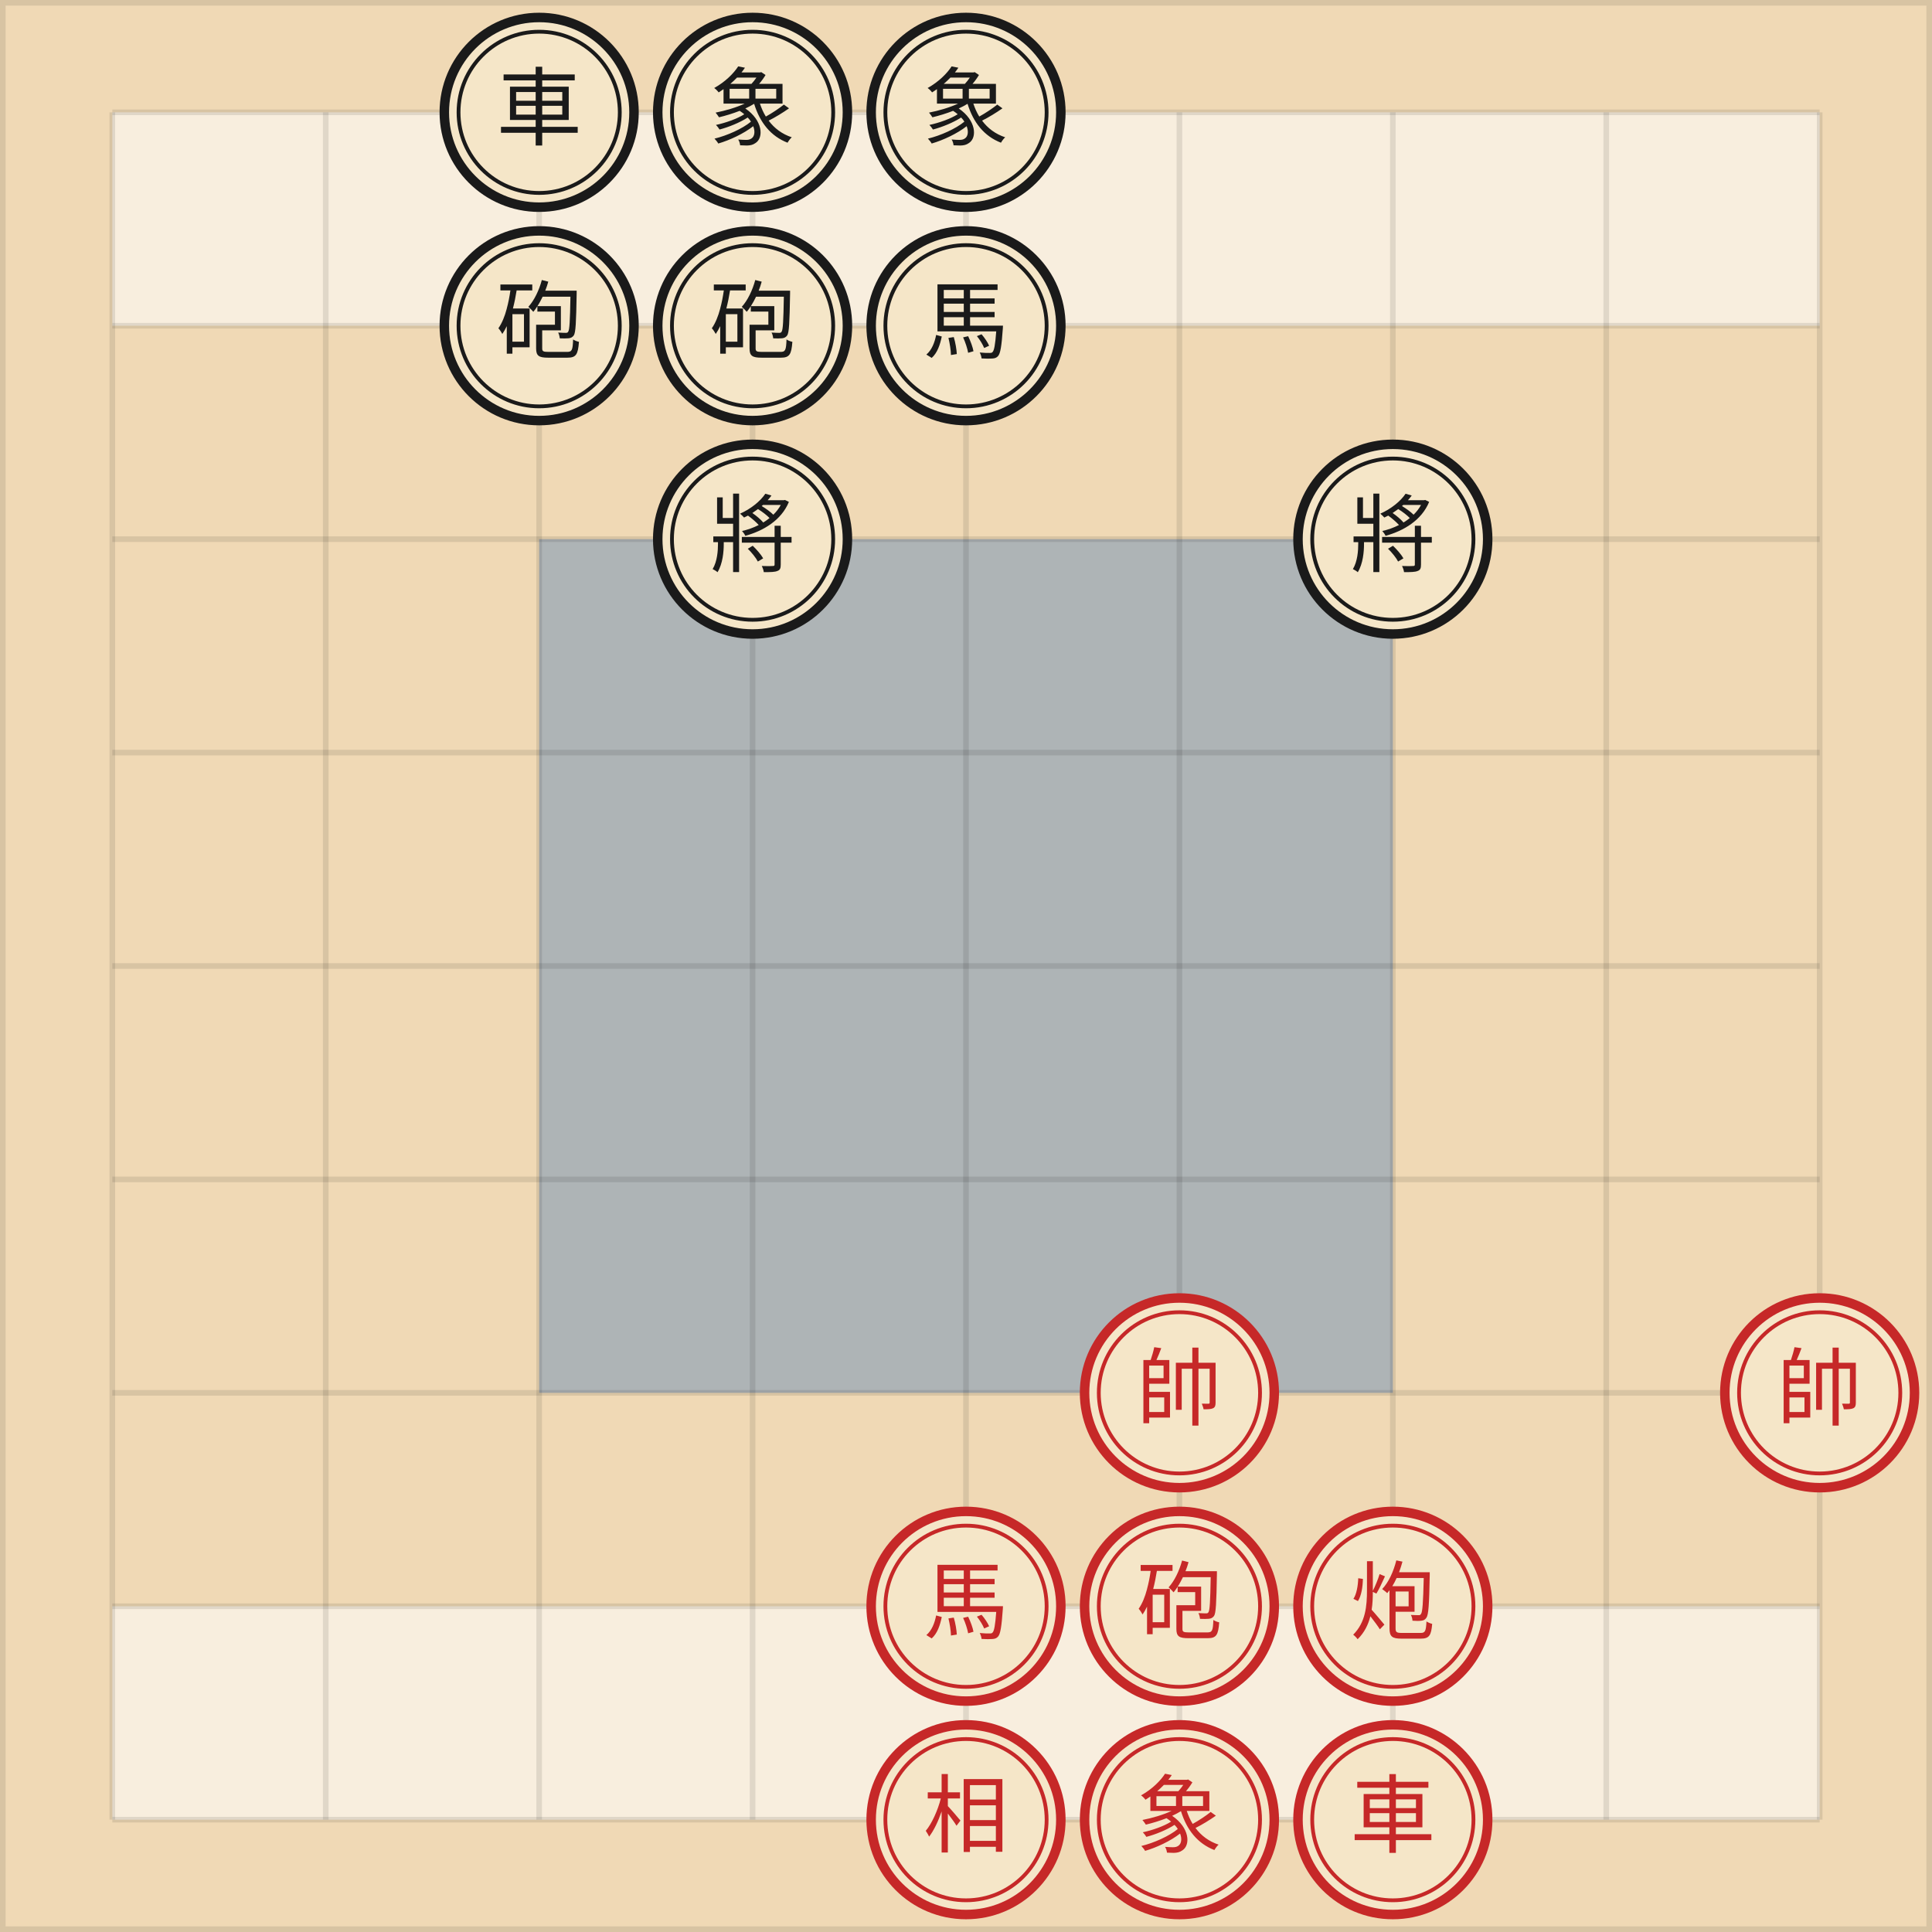
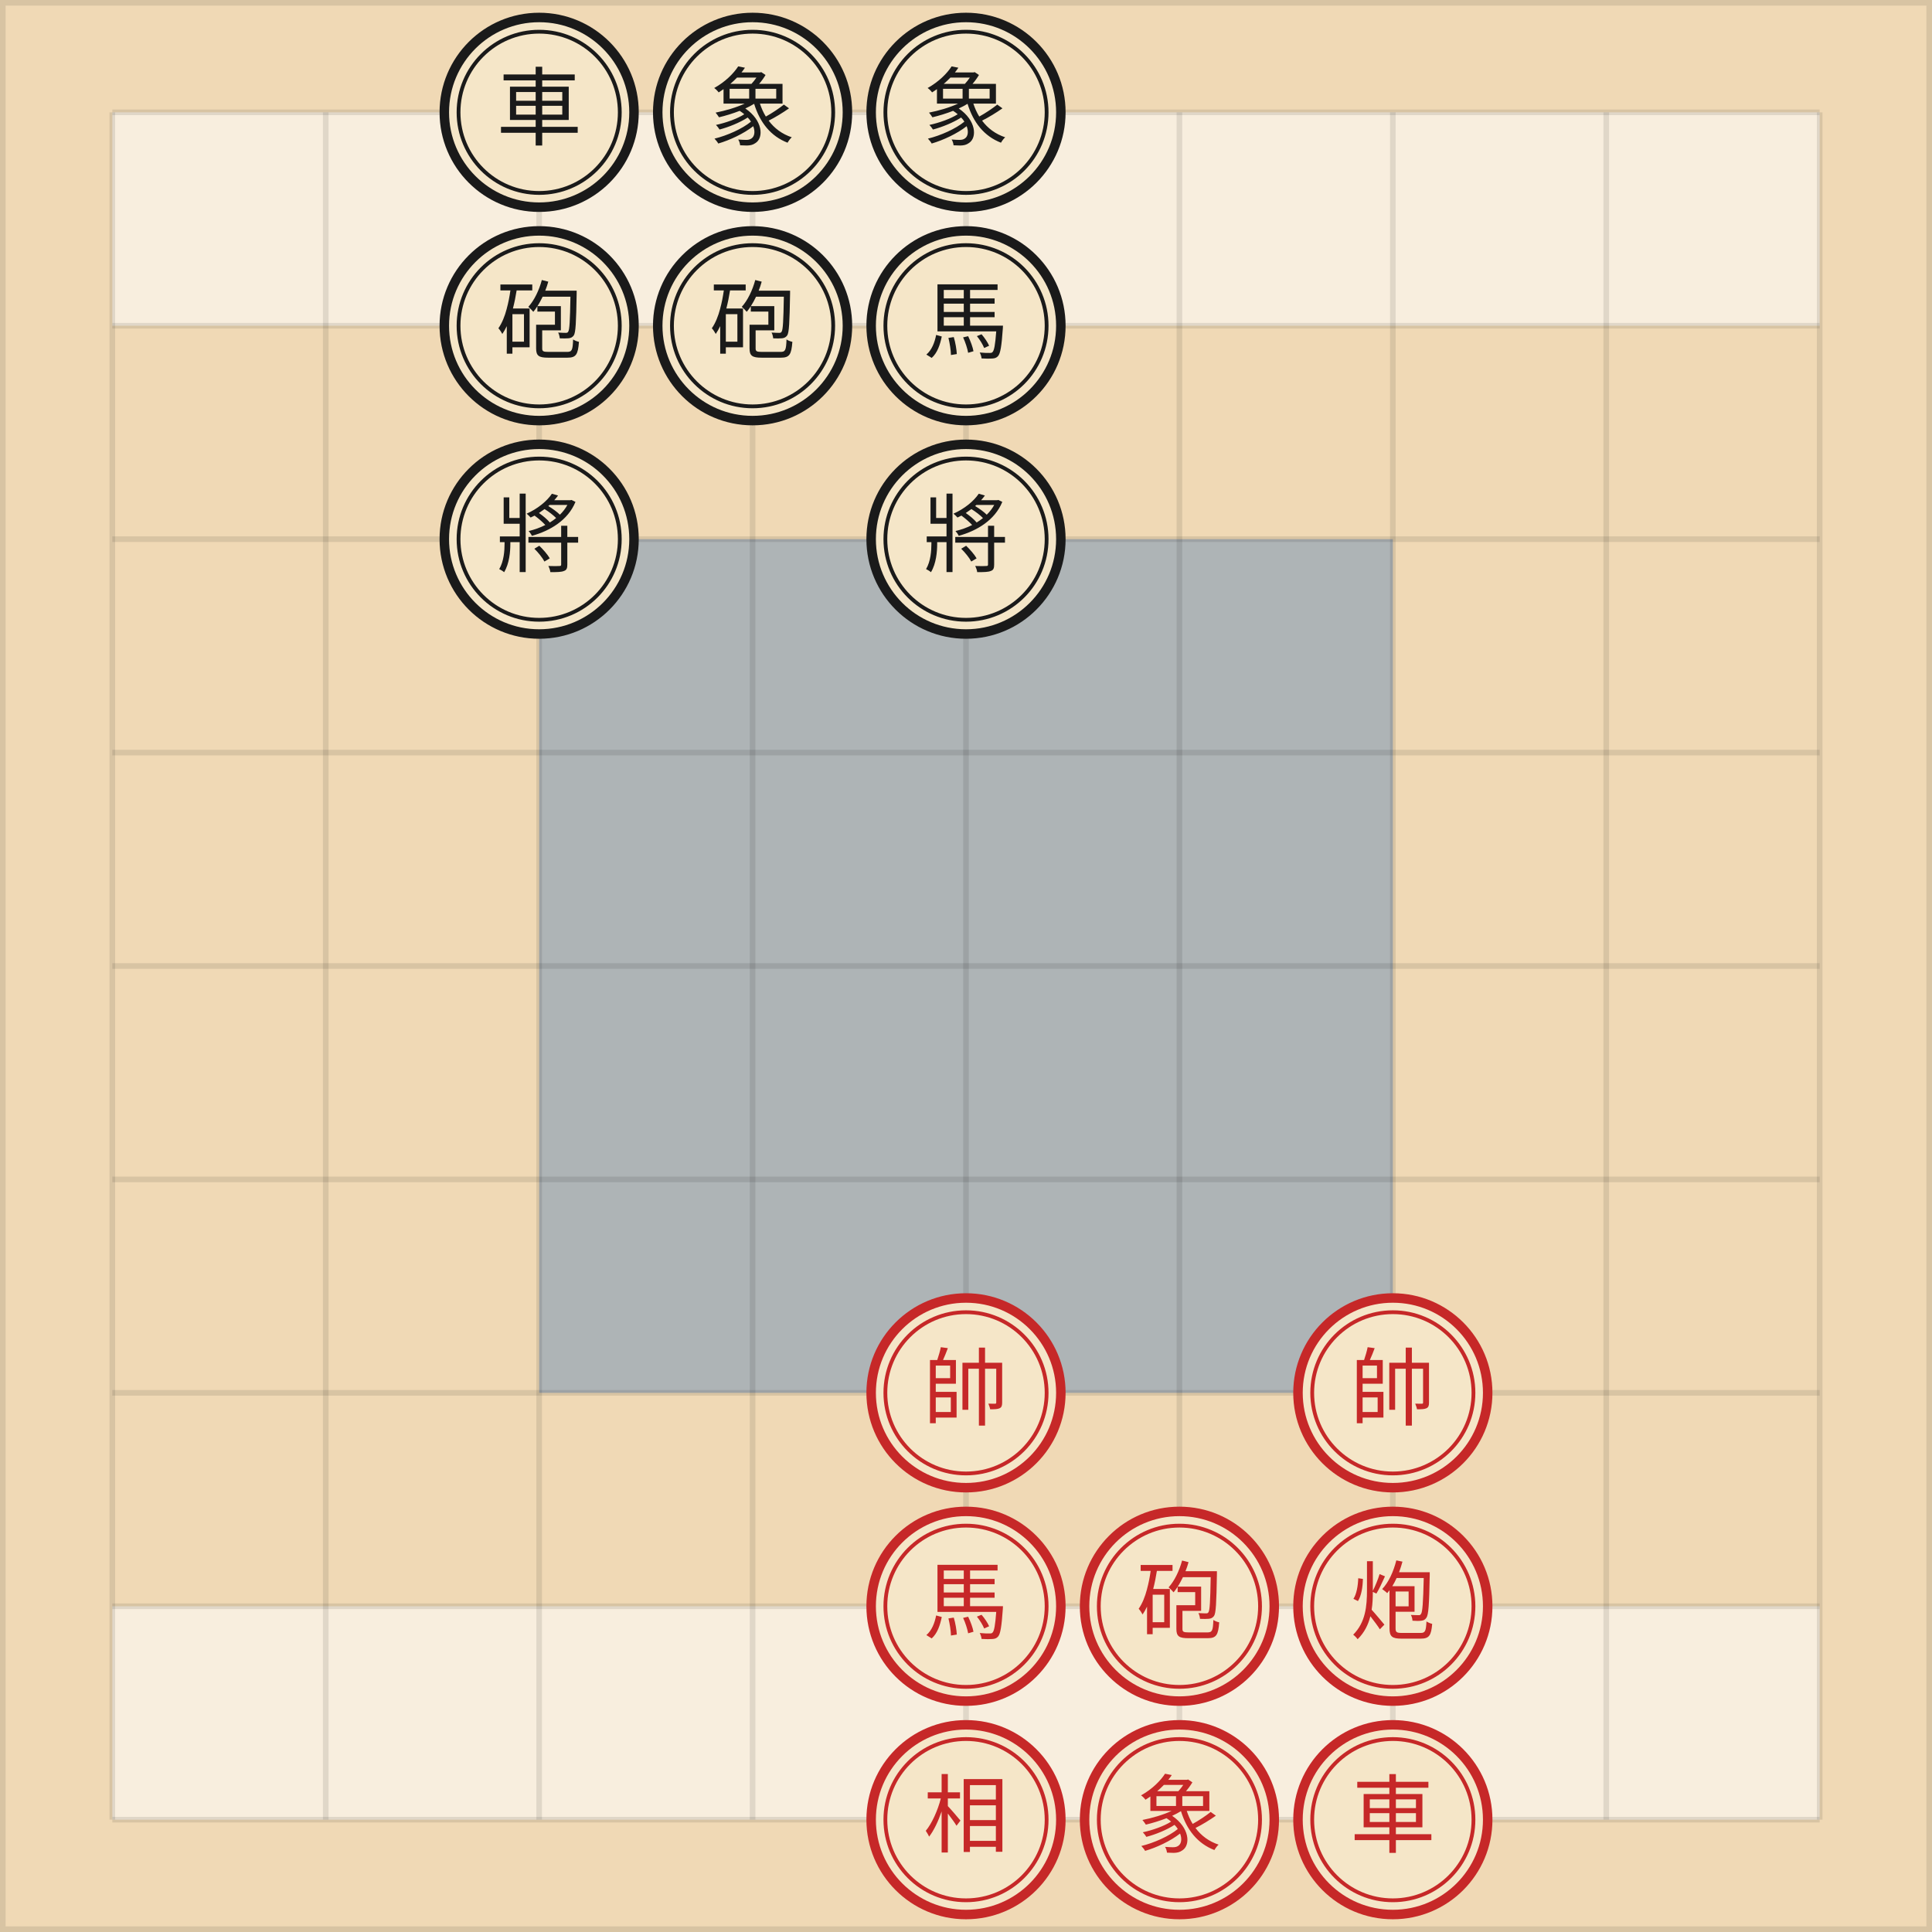
<svg xmlns="http://www.w3.org/2000/svg" viewBox="0 0 344 344" width="344" height="344">
  <defs>
    <symbol id="piece-mce-xiangqi-fairy-bR" viewBox="0 0 45 45">
      <circle cx="22.5" cy="22.5" r="20" fill="#f5e6c8" stroke="#1a1a1a" stroke-width="2" />
      <circle cx="22.5" cy="22.5" r="17" fill="none" stroke="#1a1a1a" stroke-width="0.8" />
      <text x="22.5" y="28" text-anchor="middle" font-size="18" font-family="serif" fill="#1a1a1a">車</text>
    </symbol>
    <symbol id="piece-mce-xiangqi-fairy-bB" viewBox="0 0 45 45">
      <circle cx="22.5" cy="22.5" r="20" fill="#f5e6c8" stroke="#1a1a1a" stroke-width="2" />
      <circle cx="22.5" cy="22.5" r="17" fill="none" stroke="#1a1a1a" stroke-width="0.8" />
      <text x="22.5" y="28" text-anchor="middle" font-size="18" font-family="serif" fill="#1a1a1a">象</text>
    </symbol>
    <symbol id="piece-mce-xiangqi-fairy-bE" viewBox="0 0 45 45">
      <circle cx="22.5" cy="22.5" r="20" fill="#f5e6c8" stroke="#1a1a1a" stroke-width="2" />
      <circle cx="22.5" cy="22.5" r="17" fill="none" stroke="#1a1a1a" stroke-width="0.8" />
      <text x="22.5" y="28" text-anchor="middle" font-size="18" font-family="serif" fill="#1a1a1a">象</text>
    </symbol>
    <symbol id="piece-mce-xiangqi-fairy-bC" viewBox="0 0 45 45">
      <circle cx="22.5" cy="22.5" r="20" fill="#f5e6c8" stroke="#1a1a1a" stroke-width="2" />
      <circle cx="22.5" cy="22.5" r="17" fill="none" stroke="#1a1a1a" stroke-width="0.8" />
      <text x="22.5" y="28" text-anchor="middle" font-size="18" font-family="serif" fill="#1a1a1a">砲</text>
    </symbol>
    <symbol id="piece-mce-xiangqi-fairy-bV" viewBox="0 0 45 45">
      <circle cx="22.5" cy="22.5" r="20" fill="#f5e6c8" stroke="#1a1a1a" stroke-width="2" />
      <circle cx="22.5" cy="22.5" r="17" fill="none" stroke="#1a1a1a" stroke-width="0.8" />
      <text x="22.5" y="28" text-anchor="middle" font-size="18" font-family="serif" fill="#1a1a1a">砲</text>
    </symbol>
    <symbol id="piece-mce-xiangqi-fairy-bN" viewBox="0 0 45 45">
      <circle cx="22.5" cy="22.5" r="20" fill="#f5e6c8" stroke="#1a1a1a" stroke-width="2" />
      <circle cx="22.5" cy="22.5" r="17" fill="none" stroke="#1a1a1a" stroke-width="0.8" />
      <text x="22.5" y="28" text-anchor="middle" font-size="18" font-family="serif" fill="#1a1a1a">馬</text>
    </symbol>
    <symbol id="piece-mce-xiangqi-fairy-bK" viewBox="0 0 45 45">
      <circle cx="22.5" cy="22.5" r="20" fill="#f5e6c8" stroke="#1a1a1a" stroke-width="2" />
      <circle cx="22.5" cy="22.5" r="17" fill="none" stroke="#1a1a1a" stroke-width="0.8" />
      <text x="22.5" y="28" text-anchor="middle" font-size="18" font-family="serif" fill="#1a1a1a">將</text>
    </symbol>
    <symbol id="piece-mce-xiangqi-fairy-wK" viewBox="0 0 45 45">
      <circle cx="22.5" cy="22.5" r="20" fill="#f5e6c8" stroke="#c62828" stroke-width="2" />
      <circle cx="22.5" cy="22.5" r="17" fill="none" stroke="#c62828" stroke-width="0.8" />
      <text x="22.5" y="28" text-anchor="middle" font-size="18" font-family="serif" fill="#c62828">帥</text>
    </symbol>
    <symbol id="piece-mce-xiangqi-fairy-wN" viewBox="0 0 45 45">
      <circle cx="22.5" cy="22.5" r="20" fill="#f5e6c8" stroke="#c62828" stroke-width="2" />
      <circle cx="22.5" cy="22.5" r="17" fill="none" stroke="#c62828" stroke-width="0.8" />
      <text x="22.5" y="28" text-anchor="middle" font-size="18" font-family="serif" fill="#c62828">馬</text>
    </symbol>
    <symbol id="piece-mce-xiangqi-fairy-wV" viewBox="0 0 45 45">
      <circle cx="22.5" cy="22.5" r="20" fill="#f5e6c8" stroke="#c62828" stroke-width="2" />
      <circle cx="22.5" cy="22.5" r="17" fill="none" stroke="#c62828" stroke-width="0.8" />
      <text x="22.5" y="28" text-anchor="middle" font-size="18" font-family="serif" fill="#c62828">砲</text>
    </symbol>
    <symbol id="piece-mce-xiangqi-fairy-wC" viewBox="0 0 45 45">
      <circle cx="22.5" cy="22.5" r="20" fill="#f5e6c8" stroke="#c62828" stroke-width="2" />
      <circle cx="22.5" cy="22.5" r="17" fill="none" stroke="#c62828" stroke-width="0.8" />
      <text x="22.5" y="28" text-anchor="middle" font-size="18" font-family="serif" fill="#c62828">炮</text>
    </symbol>
    <symbol id="piece-mce-xiangqi-fairy-wE" viewBox="0 0 45 45">
      <circle cx="22.5" cy="22.5" r="20" fill="#f5e6c8" stroke="#c62828" stroke-width="2" />
      <circle cx="22.5" cy="22.5" r="17" fill="none" stroke="#c62828" stroke-width="0.8" />
      <text x="22.5" y="28" text-anchor="middle" font-size="18" font-family="serif" fill="#c62828">相</text>
    </symbol>
    <symbol id="piece-mce-xiangqi-fairy-wB" viewBox="0 0 45 45">
      <circle cx="22.5" cy="22.5" r="20" fill="#f5e6c8" stroke="#c62828" stroke-width="2" />
      <circle cx="22.5" cy="22.5" r="17" fill="none" stroke="#c62828" stroke-width="0.8" />
      <text x="22.5" y="28" text-anchor="middle" font-size="18" font-family="serif" fill="#c62828">象</text>
    </symbol>
    <symbol id="piece-mce-xiangqi-fairy-wR" viewBox="0 0 45 45">
      <circle cx="22.5" cy="22.5" r="20" fill="#f5e6c8" stroke="#c62828" stroke-width="2" />
      <circle cx="22.5" cy="22.5" r="17" fill="none" stroke="#c62828" stroke-width="0.8" />
      <text x="22.5" y="28" text-anchor="middle" font-size="18" font-family="serif" fill="#c62828">車</text>
    </symbol>
  </defs>
  <rect x="0" y="0" width="344" height="344" fill="#f0d9b5" pointer-events="none" />
  <rect x="96" y="96" width="152" height="152" fill="#6b8fb8" opacity="0.5" pointer-events="none" />
  <rect x="20" y="20" width="304" height="38" fill="#ffffff" opacity="0.55" pointer-events="none" />
  <rect x="20" y="286" width="304" height="38" fill="#ffffff" opacity="0.55" pointer-events="none" />
  <rect x="0" y="0" width="344" height="344" fill="none" stroke="rgba(0,0,0,0.1)" stroke-width="2" pointer-events="none" />
  <g stroke="rgba(0,0,0,0.1)" stroke-width="1" pointer-events="none">
    <line x1="20" y1="20" x2="324" y2="20" pointer-events="none" />
    <line x1="20" y1="58" x2="324" y2="58" pointer-events="none" />
    <line x1="20" y1="96" x2="324" y2="96" pointer-events="none" />
    <line x1="20" y1="134" x2="324" y2="134" pointer-events="none" />
    <line x1="20" y1="172" x2="324" y2="172" pointer-events="none" />
    <line x1="20" y1="210" x2="324" y2="210" pointer-events="none" />
    <line x1="20" y1="248" x2="324" y2="248" pointer-events="none" />
    <line x1="20" y1="286" x2="324" y2="286" pointer-events="none" />
    <line x1="20" y1="324" x2="324" y2="324" pointer-events="none" />
    <line x1="20" y1="20" x2="20" y2="324" pointer-events="none" />
    <line x1="58" y1="20" x2="58" y2="324" pointer-events="none" />
    <line x1="96" y1="20" x2="96" y2="324" pointer-events="none" />
    <line x1="134" y1="20" x2="134" y2="324" pointer-events="none" />
    <line x1="172" y1="20" x2="172" y2="324" pointer-events="none" />
    <line x1="210" y1="20" x2="210" y2="324" pointer-events="none" />
    <line x1="248" y1="20" x2="248" y2="324" pointer-events="none" />
    <line x1="286" y1="20" x2="286" y2="324" pointer-events="none" />
    <line x1="324" y1="20" x2="324" y2="324" pointer-events="none" />
  </g>
  <g fill="transparent" pointer-events="all">
    <circle cx="20" cy="20" r="15.2" class="board-cell" data-sq="a9" />
    <circle cx="58" cy="20" r="15.2" class="board-cell" data-sq="b9" />
    <circle cx="96" cy="20" r="15.2" class="board-cell" data-sq="c9" />
    <circle cx="134" cy="20" r="15.2" class="board-cell" data-sq="d9" />
    <circle cx="172" cy="20" r="15.2" class="board-cell" data-sq="e9" />
    <circle cx="210" cy="20" r="15.2" class="board-cell" data-sq="f9" />
    <circle cx="248" cy="20" r="15.2" class="board-cell" data-sq="g9" />
    <circle cx="286" cy="20" r="15.2" class="board-cell" data-sq="h9" />
    <circle cx="324" cy="20" r="15.2" class="board-cell" data-sq="i9" />
    <circle cx="20" cy="58" r="15.2" class="board-cell" data-sq="a8" />
    <circle cx="58" cy="58" r="15.2" class="board-cell" data-sq="b8" />
    <circle cx="96" cy="58" r="15.2" class="board-cell" data-sq="c8" />
    <circle cx="134" cy="58" r="15.2" class="board-cell" data-sq="d8" />
    <circle cx="172" cy="58" r="15.2" class="board-cell" data-sq="e8" />
    <circle cx="210" cy="58" r="15.2" class="board-cell" data-sq="f8" />
    <circle cx="248" cy="58" r="15.2" class="board-cell" data-sq="g8" />
    <circle cx="286" cy="58" r="15.2" class="board-cell" data-sq="h8" />
    <circle cx="324" cy="58" r="15.2" class="board-cell" data-sq="i8" />
    <circle cx="20" cy="96" r="15.2" class="board-cell" data-sq="a7" />
    <circle cx="58" cy="96" r="15.2" class="board-cell" data-sq="b7" />
    <circle cx="96" cy="96" r="15.2" class="board-cell" data-sq="c7" />
    <circle cx="134" cy="96" r="15.2" class="board-cell" data-sq="d7" />
    <circle cx="172" cy="96" r="15.2" class="board-cell" data-sq="e7" />
    <circle cx="210" cy="96" r="15.2" class="board-cell" data-sq="f7" />
    <circle cx="248" cy="96" r="15.2" class="board-cell" data-sq="g7" />
    <circle cx="286" cy="96" r="15.2" class="board-cell" data-sq="h7" />
    <circle cx="324" cy="96" r="15.2" class="board-cell" data-sq="i7" />
    <circle cx="20" cy="134" r="15.2" class="board-cell" data-sq="a6" />
    <circle cx="58" cy="134" r="15.2" class="board-cell" data-sq="b6" />
    <circle cx="96" cy="134" r="15.2" class="board-cell" data-sq="c6" />
    <circle cx="134" cy="134" r="15.2" class="board-cell" data-sq="d6" />
    <circle cx="172" cy="134" r="15.2" class="board-cell" data-sq="e6" />
    <circle cx="210" cy="134" r="15.2" class="board-cell" data-sq="f6" />
    <circle cx="248" cy="134" r="15.2" class="board-cell" data-sq="g6" />
    <circle cx="286" cy="134" r="15.2" class="board-cell" data-sq="h6" />
    <circle cx="324" cy="134" r="15.2" class="board-cell" data-sq="i6" />
    <circle cx="20" cy="172" r="15.2" class="board-cell" data-sq="a5" />
    <circle cx="58" cy="172" r="15.2" class="board-cell" data-sq="b5" />
    <circle cx="96" cy="172" r="15.2" class="board-cell" data-sq="c5" />
    <circle cx="134" cy="172" r="15.2" class="board-cell" data-sq="d5" />
    <circle cx="172" cy="172" r="15.2" class="board-cell" data-sq="e5" />
    <circle cx="210" cy="172" r="15.2" class="board-cell" data-sq="f5" />
    <circle cx="248" cy="172" r="15.2" class="board-cell" data-sq="g5" />
    <circle cx="286" cy="172" r="15.2" class="board-cell" data-sq="h5" />
    <circle cx="324" cy="172" r="15.2" class="board-cell" data-sq="i5" />
    <circle cx="20" cy="210" r="15.2" class="board-cell" data-sq="a4" />
    <circle cx="58" cy="210" r="15.2" class="board-cell" data-sq="b4" />
    <circle cx="96" cy="210" r="15.2" class="board-cell" data-sq="c4" />
    <circle cx="134" cy="210" r="15.2" class="board-cell" data-sq="d4" />
    <circle cx="172" cy="210" r="15.2" class="board-cell" data-sq="e4" />
    <circle cx="210" cy="210" r="15.2" class="board-cell" data-sq="f4" />
    <circle cx="248" cy="210" r="15.2" class="board-cell" data-sq="g4" />
    <circle cx="286" cy="210" r="15.2" class="board-cell" data-sq="h4" />
    <circle cx="324" cy="210" r="15.2" class="board-cell" data-sq="i4" />
    <circle cx="20" cy="248" r="15.2" class="board-cell" data-sq="a3" />
    <circle cx="58" cy="248" r="15.2" class="board-cell" data-sq="b3" />
    <circle cx="96" cy="248" r="15.2" class="board-cell" data-sq="c3" />
    <circle cx="134" cy="248" r="15.2" class="board-cell" data-sq="d3" />
    <circle cx="172" cy="248" r="15.2" class="board-cell" data-sq="e3" />
    <circle cx="210" cy="248" r="15.2" class="board-cell" data-sq="f3" />
    <circle cx="248" cy="248" r="15.2" class="board-cell" data-sq="g3" />
    <circle cx="286" cy="248" r="15.2" class="board-cell" data-sq="h3" />
    <circle cx="324" cy="248" r="15.2" class="board-cell" data-sq="i3" />
    <circle cx="20" cy="286" r="15.2" class="board-cell" data-sq="a2" />
    <circle cx="58" cy="286" r="15.2" class="board-cell" data-sq="b2" />
    <circle cx="96" cy="286" r="15.2" class="board-cell" data-sq="c2" />
    <circle cx="134" cy="286" r="15.2" class="board-cell" data-sq="d2" />
    <circle cx="172" cy="286" r="15.2" class="board-cell" data-sq="e2" />
    <circle cx="210" cy="286" r="15.2" class="board-cell" data-sq="f2" />
    <circle cx="248" cy="286" r="15.2" class="board-cell" data-sq="g2" />
    <circle cx="286" cy="286" r="15.2" class="board-cell" data-sq="h2" />
    <circle cx="324" cy="286" r="15.2" class="board-cell" data-sq="i2" />
    <circle cx="20" cy="324" r="15.2" class="board-cell" data-sq="a1" />
    <circle cx="58" cy="324" r="15.2" class="board-cell" data-sq="b1" />
    <circle cx="96" cy="324" r="15.2" class="board-cell" data-sq="c1" />
    <circle cx="134" cy="324" r="15.2" class="board-cell" data-sq="d1" />
    <circle cx="172" cy="324" r="15.2" class="board-cell" data-sq="e1" />
    <circle cx="210" cy="324" r="15.2" class="board-cell" data-sq="f1" />
    <circle cx="248" cy="324" r="15.2" class="board-cell" data-sq="g1" />
    <circle cx="286" cy="324" r="15.2" class="board-cell" data-sq="h1" />
    <circle cx="324" cy="324" r="15.2" class="board-cell" data-sq="i1" />
  </g>
  <g pointer-events="none">
    <use href="#piece-mce-xiangqi-fairy-bR" x="77" y="1" width="38" height="38" />
    <use href="#piece-mce-xiangqi-fairy-bB" x="115" y="1" width="38" height="38" />
    <use href="#piece-mce-xiangqi-fairy-bE" x="153" y="1" width="38" height="38" />
    <use href="#piece-mce-xiangqi-fairy-bC" x="77" y="39" width="38" height="38" />
    <use href="#piece-mce-xiangqi-fairy-bV" x="115" y="39" width="38" height="38" />
    <use href="#piece-mce-xiangqi-fairy-bN" x="153" y="39" width="38" height="38" />
-     <use href="#piece-mce-xiangqi-fairy-bK" x="115" y="77" width="38" height="38" />
-     <use href="#piece-mce-xiangqi-fairy-bK" x="229" y="77" width="38" height="38" />
-     <use href="#piece-mce-xiangqi-fairy-wK" x="191" y="229" width="38" height="38" />
-     <use href="#piece-mce-xiangqi-fairy-wK" x="305" y="229" width="38" height="38" />
+     <use href="#piece-mce-xiangqi-fairy-bK" x="77" y="77" width="38" height="38" />
+     <use href="#piece-mce-xiangqi-fairy-bK" x="153" y="77" width="38" height="38" />
+     <use href="#piece-mce-xiangqi-fairy-wK" x="153" y="229" width="38" height="38" />
+     <use href="#piece-mce-xiangqi-fairy-wK" x="229" y="229" width="38" height="38" />
    <use href="#piece-mce-xiangqi-fairy-wN" x="153" y="267" width="38" height="38" />
    <use href="#piece-mce-xiangqi-fairy-wV" x="191" y="267" width="38" height="38" />
    <use href="#piece-mce-xiangqi-fairy-wC" x="229" y="267" width="38" height="38" />
    <use href="#piece-mce-xiangqi-fairy-wE" x="153" y="305" width="38" height="38" />
    <use href="#piece-mce-xiangqi-fairy-wB" x="191" y="305" width="38" height="38" />
    <use href="#piece-mce-xiangqi-fairy-wR" x="229" y="305" width="38" height="38" />
  </g>
</svg>
